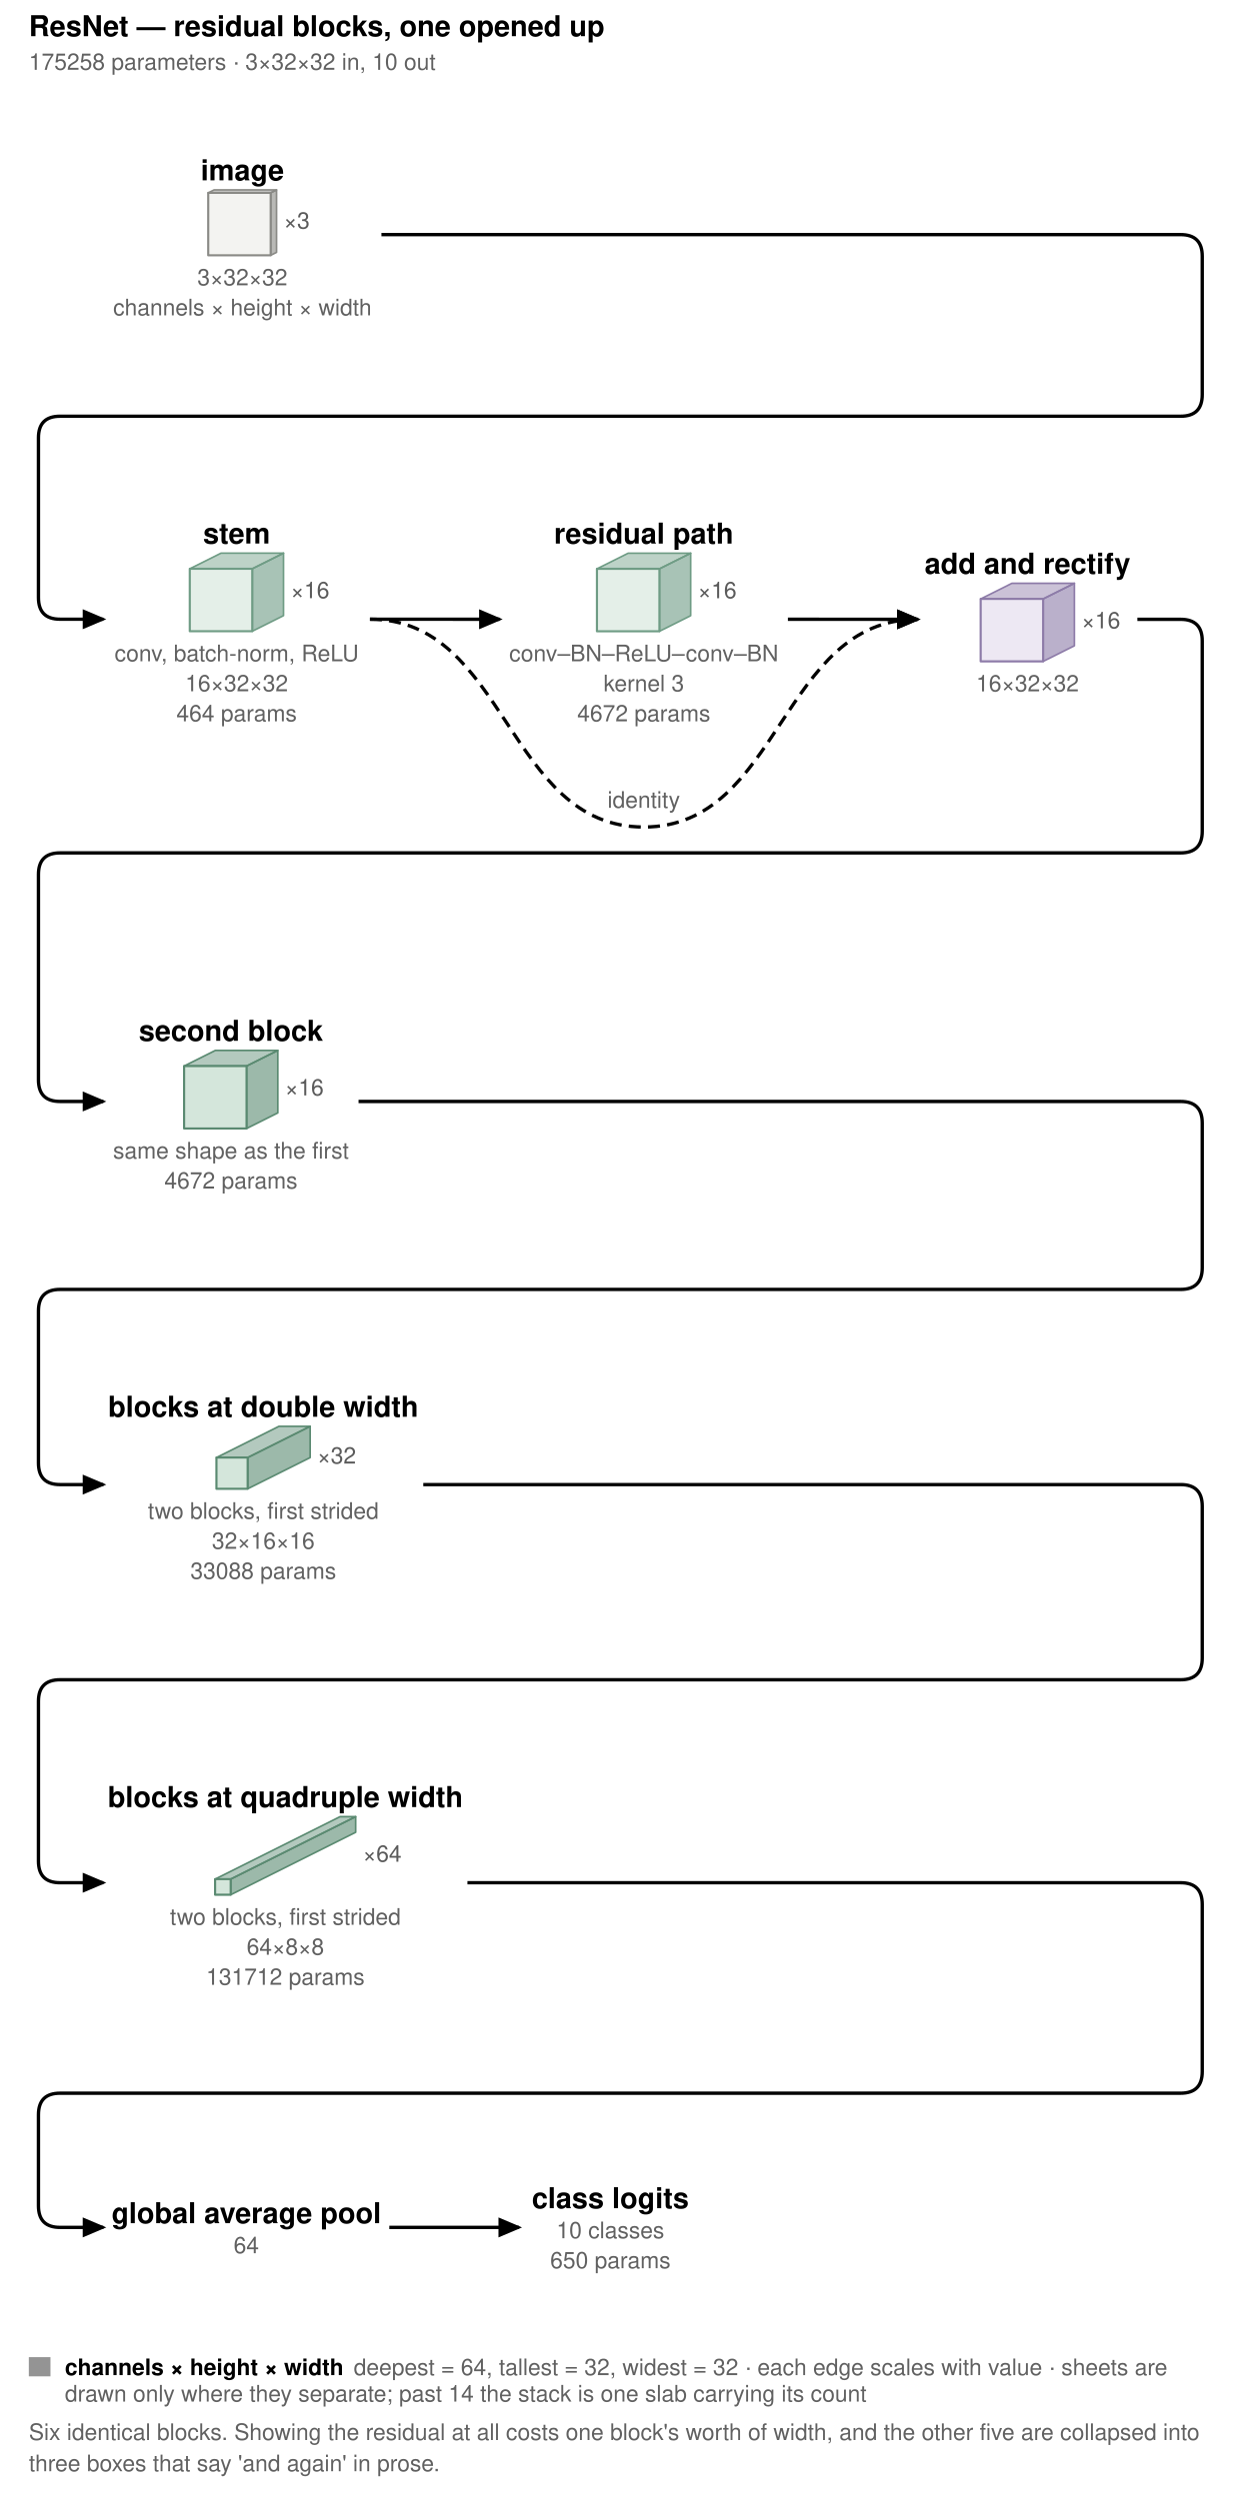
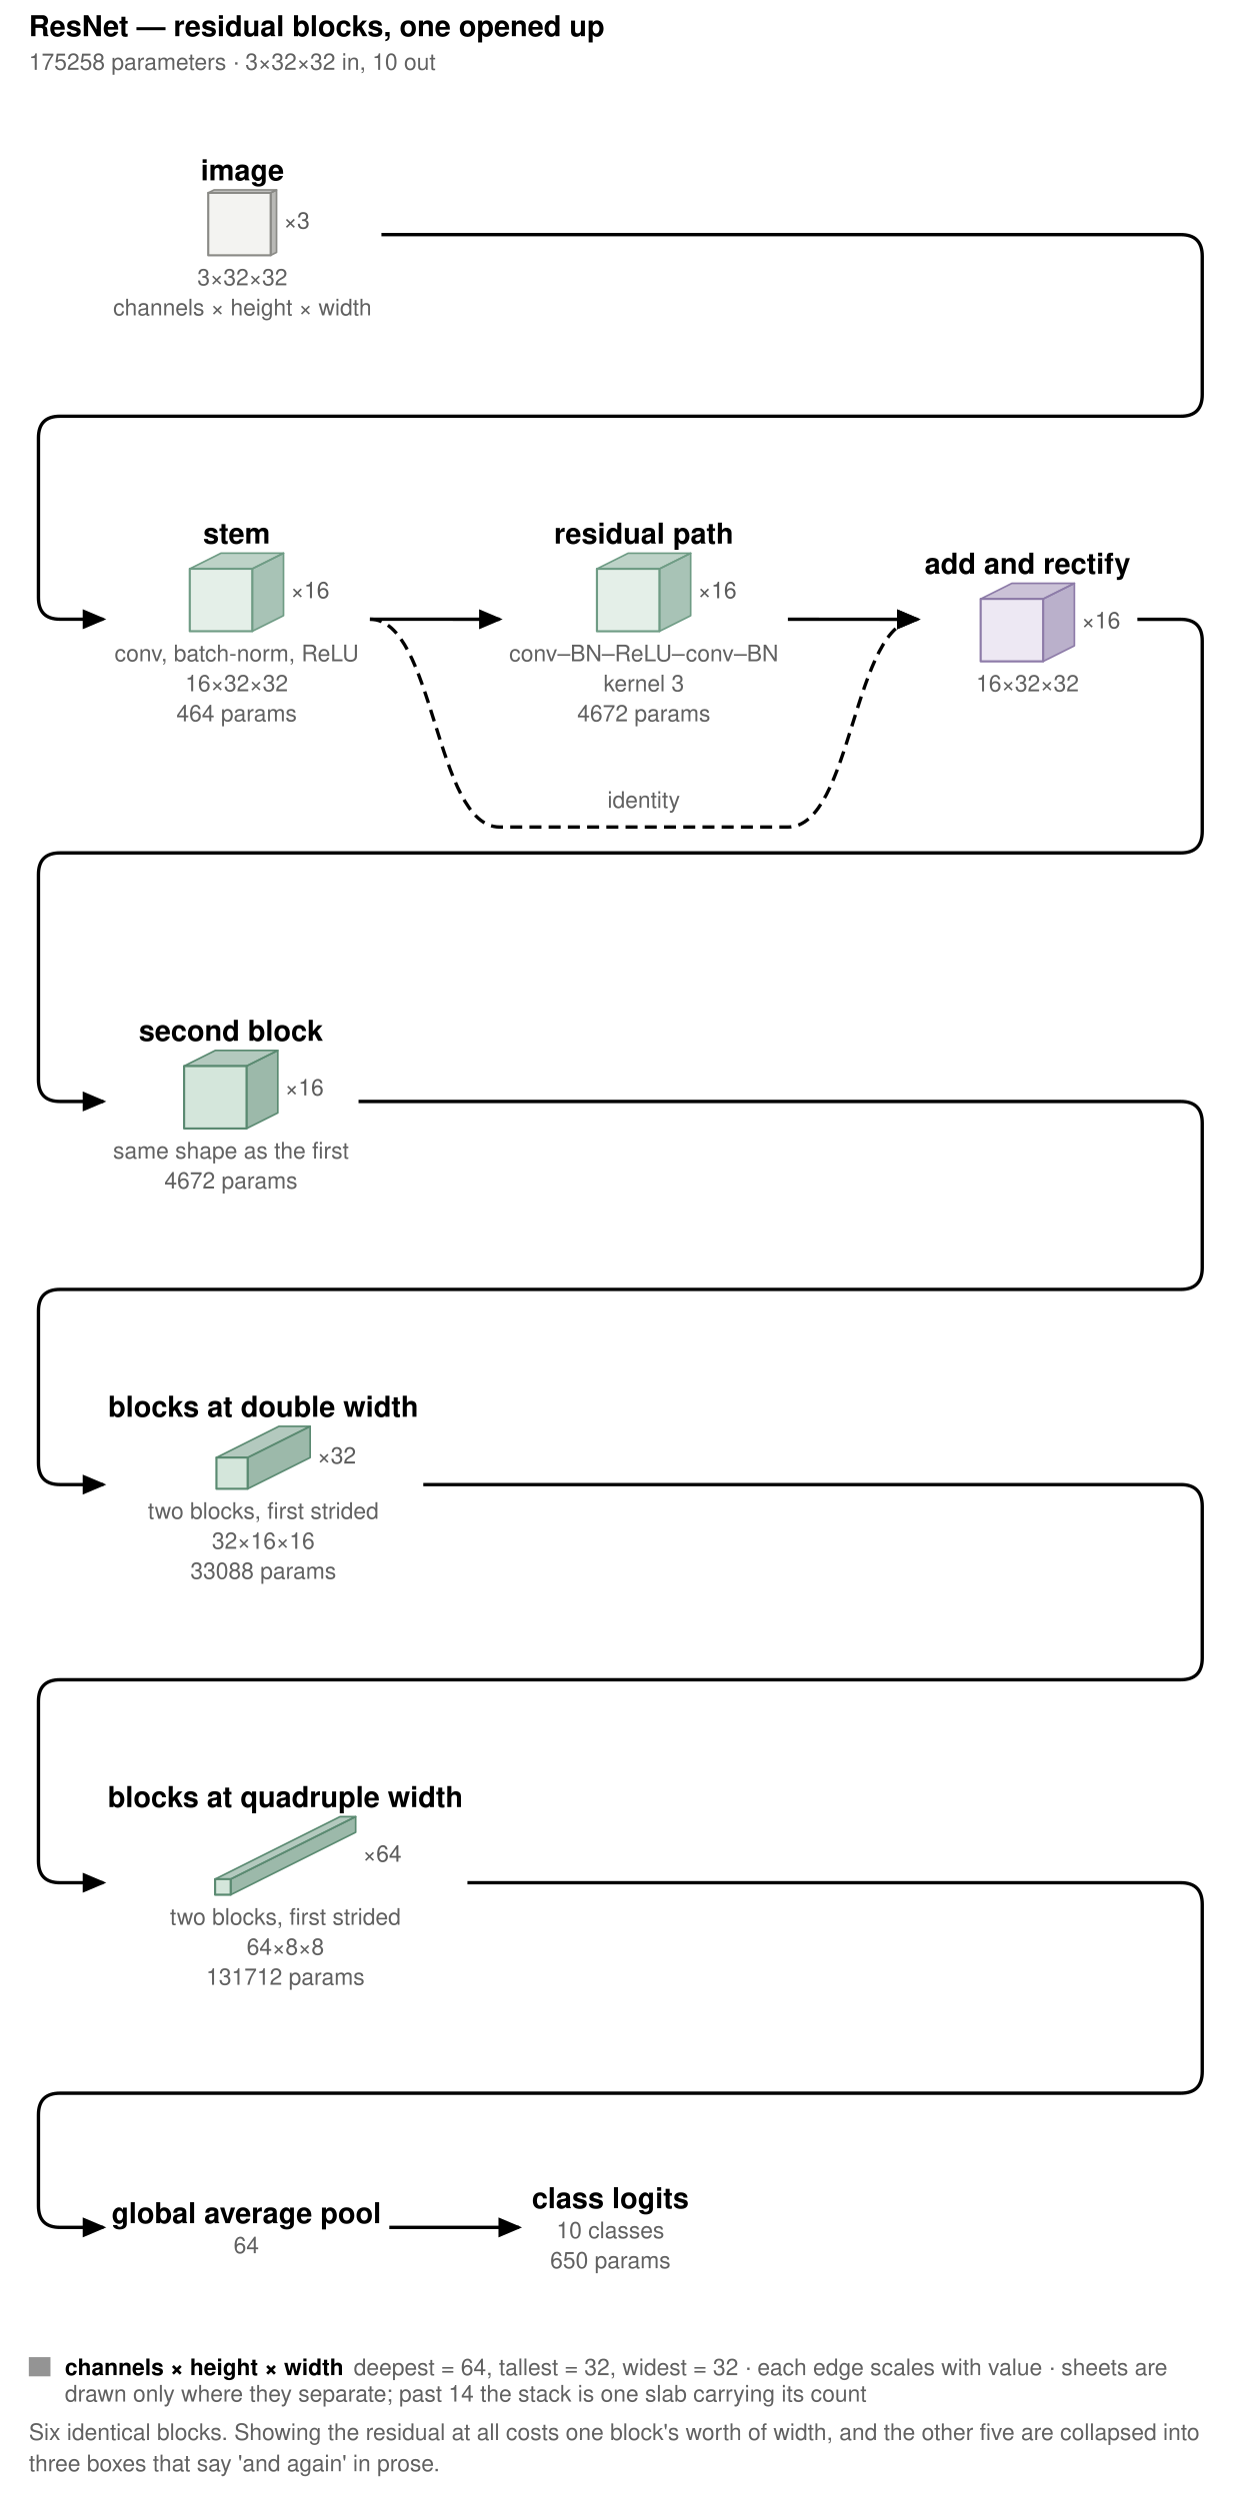
<svg xmlns="http://www.w3.org/2000/svg" class="draughtsman" role="img" aria-label="ResNet — residual blocks, one opened up" viewBox="0 0 516.31 1040.24" width="6in" height="12.09in">
  <defs>
    <marker id="ds-arrow" viewBox="0 0 8 8" refX="7" refY="4" markerWidth="7" markerHeight="7" orient="auto-start-reverse">
      <path d="M0 0.6 L8 4 L0 7.4 Z" style="fill:currentColor" />
    </marker>
  </defs>
  <text class="ds-title" x="12" y="15" style="font-family:'Helvetica Neue', Helvetica, Arial, sans-serif;font-size:12.0px;font-weight:600;fill:currentColor">ResNet — residual blocks, one opened up</text>
  <text class="ds-subtitle" x="12" y="29" style="font-family:'Helvetica Neue', Helvetica, Arial, sans-serif;font-size:9.5px;fill:currentColor;opacity:0.62">175258 parameters · 3×32×32 in, 10 out</text>
  <g class="ds-body" transform="translate(0 36)">
    <path class="ds-edge ds-edge-solid" data-from="image" data-to="stem" d="M158.73 61.61 L491.31 61.61 Q500.31 61.61 500.31 70.61 L500.31 128.22 Q500.31 137.22 491.31 137.22 L25 137.22 Q16 137.22 16 146.22 L16 212.72 Q16 221.72 25 221.72 L43 221.72" style="fill:none;stroke:currentColor;stroke-width:1.4" marker-end="url(#ds-arrow)" />
-     <path class="ds-edge ds-edge-dashed" data-from="stem" data-to="b1join" d="M153.95 221.72 C210.93 221.72 210.93 308.24 267.92 308.24 C324.9 308.24 324.9 221.77 381.88 221.77" style="fill:none;stroke:currentColor;stroke-width:1.4;stroke-dasharray:5 3" marker-end="url(#ds-arrow)" />
-     <text class="ds-edge-label" x="267.9" y="300.23" text-anchor="middle" style="font-family:'Helvetica Neue', Helvetica, Arial, sans-serif;font-size:9.5px;fill:currentColor;opacity:0.62">identity</text>
+     <path class="ds-edge ds-edge-dashed" data-from="stem" data-to="b1join" d="M153.95 221.72 C180.95 221.72 180.95 308.24 207.95 308.24 C267.92 308.24 267.92 308.24 327.88 308.24 C354.88 308.24 354.88 221.77 381.88 221.77" style="fill:none;stroke:currentColor;stroke-width:1.4;stroke-dasharray:5 3" marker-end="url(#ds-arrow)" />
+     <text class="ds-edge-label" x="267.89" y="300.24" text-anchor="middle" style="font-family:'Helvetica Neue', Helvetica, Arial, sans-serif;font-size:9.5px;fill:currentColor;opacity:0.62">identity</text>
    <path class="ds-edge ds-edge-solid" data-from="stem" data-to="b1path" d="M153.95 221.72 C180.95 221.72 180.95 221.74 207.95 221.74" style="fill:none;stroke:currentColor;stroke-width:1.4" marker-end="url(#ds-arrow)" />
    <path class="ds-edge ds-edge-solid" data-from="b1path" data-to="b1join" d="M327.88 221.74 C354.88 221.74 354.88 221.77 381.88 221.77" style="fill:none;stroke:currentColor;stroke-width:1.4" marker-end="url(#ds-arrow)" />
    <path class="ds-edge ds-edge-solid" data-from="b1join" data-to="b2" d="M473.31 221.77 L491.31 221.77 Q500.31 221.77 500.31 230.77 L500.31 310.01 Q500.31 319.01 491.31 319.01 L25 319.01 Q16 319.01 16 328.01 L16 413.49 Q16 422.49 25 422.49 L43 422.49" style="fill:none;stroke:currentColor;stroke-width:1.4" marker-end="url(#ds-arrow)" />
    <path class="ds-edge ds-edge-solid" data-from="b2" data-to="w2" d="M149.21 422.49 L491.31 422.49 Q500.31 422.49 500.31 431.49 L500.31 491.74 Q500.31 500.74 491.31 500.74 L25 500.74 Q16 500.74 16 509.74 L16 572.99 Q16 581.99 25 581.99 L43 581.99" style="fill:none;stroke:currentColor;stroke-width:1.4" marker-end="url(#ds-arrow)" />
    <path class="ds-edge ds-edge-solid" data-from="w2" data-to="w3" d="M176.14 581.99 L491.31 581.99 Q500.31 581.99 500.31 590.99 L500.31 654.24 Q500.31 663.24 491.31 663.24 L25 663.24 Q16 663.24 16 672.24 L16 738.74 Q16 747.74 25 747.74 L43 747.74" style="fill:none;stroke:currentColor;stroke-width:1.4" marker-end="url(#ds-arrow)" />
    <path class="ds-edge ds-edge-solid" data-from="w3" data-to="pool" d="M194.52 747.74 L491.31 747.74 Q500.31 747.74 500.31 756.74 L500.31 826.36 Q500.31 835.36 491.31 835.36 L25 835.36 Q16 835.36 16 844.36 L16 882.23 Q16 891.23 25 891.23 L43 891.23" style="fill:none;stroke:currentColor;stroke-width:1.4" marker-end="url(#ds-arrow)" />
    <path class="ds-edge ds-edge-solid" data-from="pool" data-to="logits" d="M162.01 891.23 C189.01 891.23 189.01 891.24 216.01 891.24" style="fill:none;stroke:currentColor;stroke-width:1.4" marker-end="url(#ds-arrow)" />
    <g class="ds-stage ds-bare ds-kind-input" data-stage="image" data-box="43 16 115.73 91.22">
      <polygon class="ds-sheet ds-sheet-top" points="86.65,44.22 89.08,43 115.08,43 112.65,44.22" style="fill:#8a8a86;fill-opacity:0.46;stroke:#8a8a86;stroke-width:0.7;stroke-linejoin:round" />
      <polygon class="ds-sheet ds-sheet-side" points="112.65,44.22 115.08,43 115.08,69 112.65,70.22" style="fill:#8a8a86;fill-opacity:0.60;stroke:#8a8a86;stroke-width:0.7;stroke-linejoin:round" />
      <rect class="ds-sheet" x="86.65" y="44.22" width="26" height="26" style="fill:#f2f2f0;fill-opacity:0.94;stroke:#8a8a86;stroke-width:0.9;stroke-linejoin:round" />
      <text x="118.08" y="59.11" style="font-family:'Helvetica Neue', Helvetica, Arial, sans-serif;font-size:9.5px;fill:#5b5b5b">×3</text>
      <text x="100.87" y="39" text-anchor="middle" style="font-family:'Helvetica Neue', Helvetica, Arial, sans-serif;font-size:12.0px;font-weight:600;fill:currentColor">image</text>
      <text x="100.87" y="82.72" text-anchor="middle" style="font-family:'Helvetica Neue', Helvetica, Arial, sans-serif;font-size:9.5px;fill:currentColor;opacity:0.62">3×32×32</text>
      <text x="100.87" y="95.22" text-anchor="middle" style="font-family:'Helvetica Neue', Helvetica, Arial, sans-serif;font-size:9.5px;fill:currentColor;opacity:0.62">channels × height × width</text>
    </g>
    <g class="ds-stage ds-bare ds-kind-conv" data-stage="stem" data-box="43 167.22 110.95 109">
      <polygon class="ds-sheet ds-sheet-top" points="78.98,200.72 91.98,194.22 117.98,194.22 104.98,200.72" style="fill:#6f9c85;fill-opacity:0.46;stroke:#6f9c85;stroke-width:0.7;stroke-linejoin:round" />
      <polygon class="ds-sheet ds-sheet-side" points="104.98,200.72 117.98,194.22 117.98,220.22 104.98,226.72" style="fill:#6f9c85;fill-opacity:0.60;stroke:#6f9c85;stroke-width:0.7;stroke-linejoin:round" />
      <rect class="ds-sheet" x="78.98" y="200.72" width="26" height="26" style="fill:#e2eee7;fill-opacity:0.94;stroke:#6f9c85;stroke-width:0.9;stroke-linejoin:round" />
      <text x="120.98" y="212.97" style="font-family:'Helvetica Neue', Helvetica, Arial, sans-serif;font-size:9.5px;fill:#5b5b5b">×16</text>
      <text x="98.48" y="190.22" text-anchor="middle" style="font-family:'Helvetica Neue', Helvetica, Arial, sans-serif;font-size:12.0px;font-weight:600;fill:currentColor">stem</text>
      <text x="98.48" y="239.22" text-anchor="middle" style="font-family:'Helvetica Neue', Helvetica, Arial, sans-serif;font-size:9.5px;fill:currentColor;opacity:0.62">conv, batch-norm, ReLU</text>
      <text x="98.48" y="251.72" text-anchor="middle" style="font-family:'Helvetica Neue', Helvetica, Arial, sans-serif;font-size:9.5px;fill:currentColor;opacity:0.62">16×32×32</text>
      <text x="98.48" y="264.22" text-anchor="middle" style="font-family:'Helvetica Neue', Helvetica, Arial, sans-serif;font-size:9.5px;fill:currentColor;opacity:0.62">464 params</text>
    </g>
    <g class="ds-stage ds-bare ds-kind-conv" data-stage="b1path" data-box="207.95 167.24 119.93 109">
      <polygon class="ds-sheet ds-sheet-top" points="248.42,200.74 261.42,194.24 287.42,194.24 274.42,200.74" style="fill:#6f9c85;fill-opacity:0.46;stroke:#6f9c85;stroke-width:0.7;stroke-linejoin:round" />
      <polygon class="ds-sheet ds-sheet-side" points="274.42,200.74 287.42,194.24 287.42,220.24 274.42,226.74" style="fill:#6f9c85;fill-opacity:0.60;stroke:#6f9c85;stroke-width:0.7;stroke-linejoin:round" />
      <rect class="ds-sheet" x="248.42" y="200.74" width="26" height="26" style="fill:#e2eee7;fill-opacity:0.94;stroke:#6f9c85;stroke-width:0.9;stroke-linejoin:round" />
      <text x="290.42" y="212.99" style="font-family:'Helvetica Neue', Helvetica, Arial, sans-serif;font-size:9.5px;fill:#5b5b5b">×16</text>
      <text x="267.92" y="190.24" text-anchor="middle" style="font-family:'Helvetica Neue', Helvetica, Arial, sans-serif;font-size:12.0px;font-weight:600;fill:currentColor">residual path</text>
      <text x="267.92" y="239.24" text-anchor="middle" style="font-family:'Helvetica Neue', Helvetica, Arial, sans-serif;font-size:9.5px;fill:currentColor;opacity:0.62">conv–BN–ReLU–conv–BN</text>
      <text x="267.92" y="251.74" text-anchor="middle" style="font-family:'Helvetica Neue', Helvetica, Arial, sans-serif;font-size:9.5px;fill:currentColor;opacity:0.62">kernel 3</text>
      <text x="267.92" y="264.24" text-anchor="middle" style="font-family:'Helvetica Neue', Helvetica, Arial, sans-serif;font-size:9.5px;fill:currentColor;opacity:0.62">4672 params</text>
    </g>
    <g class="ds-stage ds-bare ds-kind-concat" data-stage="b1join" data-box="381.88 179.77 91.43 84">
      <polygon class="ds-sheet ds-sheet-top" points="408.1,213.27 421.1,206.77 447.1,206.77 434.1,213.27" style="fill:#8d7ba8;fill-opacity:0.46;stroke:#8d7ba8;stroke-width:0.7;stroke-linejoin:round" />
      <polygon class="ds-sheet ds-sheet-side" points="434.1,213.27 447.1,206.77 447.1,232.77 434.1,239.27" style="fill:#8d7ba8;fill-opacity:0.60;stroke:#8d7ba8;stroke-width:0.7;stroke-linejoin:round" />
      <rect class="ds-sheet" x="408.1" y="213.27" width="26" height="26" style="fill:#ece6f2;fill-opacity:0.94;stroke:#8d7ba8;stroke-width:0.9;stroke-linejoin:round" />
      <text x="450.1" y="225.52" style="font-family:'Helvetica Neue', Helvetica, Arial, sans-serif;font-size:9.5px;fill:#5b5b5b">×16</text>
      <text x="427.6" y="202.77" text-anchor="middle" style="font-family:'Helvetica Neue', Helvetica, Arial, sans-serif;font-size:12.0px;font-weight:600;fill:currentColor">add and rectify</text>
      <text x="427.6" y="251.77" text-anchor="middle" style="font-family:'Helvetica Neue', Helvetica, Arial, sans-serif;font-size:9.5px;fill:currentColor;opacity:0.62">16×32×32</text>
    </g>
    <g class="ds-stage ds-bare ds-kind-stack" data-stage="b2" data-box="43 374.24 106.21 96.5">
      <polygon class="ds-sheet ds-sheet-top" points="76.61,407.74 89.61,401.24 115.61,401.24 102.61,407.74" style="fill:#5a8a71;fill-opacity:0.46;stroke:#5a8a71;stroke-width:0.7;stroke-linejoin:round" />
      <polygon class="ds-sheet ds-sheet-side" points="102.61,407.74 115.61,401.24 115.61,427.24 102.61,433.74" style="fill:#5a8a71;fill-opacity:0.60;stroke:#5a8a71;stroke-width:0.7;stroke-linejoin:round" />
      <rect class="ds-sheet" x="76.61" y="407.74" width="26" height="26" style="fill:#d1e4d9;fill-opacity:0.94;stroke:#5a8a71;stroke-width:0.9;stroke-linejoin:round" />
      <text x="118.61" y="419.99" style="font-family:'Helvetica Neue', Helvetica, Arial, sans-serif;font-size:9.5px;fill:#5b5b5b">×16</text>
      <text x="96.11" y="397.24" text-anchor="middle" style="font-family:'Helvetica Neue', Helvetica, Arial, sans-serif;font-size:12.0px;font-weight:600;fill:currentColor">second block</text>
      <text x="96.11" y="446.24" text-anchor="middle" style="font-family:'Helvetica Neue', Helvetica, Arial, sans-serif;font-size:9.5px;fill:currentColor;opacity:0.62">same shape as the first</text>
      <text x="96.11" y="458.74" text-anchor="middle" style="font-family:'Helvetica Neue', Helvetica, Arial, sans-serif;font-size:9.5px;fill:currentColor;opacity:0.62">4672 params</text>
    </g>
    <g class="ds-stage ds-bare ds-kind-stack" data-stage="w2" data-box="43 530.74 133.14 102.5">
      <polygon class="ds-sheet ds-sheet-top" points="90.07,570.74 116.07,557.74 129.07,557.74 103.07,570.74" style="fill:#5a8a71;fill-opacity:0.46;stroke:#5a8a71;stroke-width:0.7;stroke-linejoin:round" />
      <polygon class="ds-sheet ds-sheet-side" points="103.07,570.74 129.07,557.74 129.07,570.74 103.07,583.74" style="fill:#5a8a71;fill-opacity:0.60;stroke:#5a8a71;stroke-width:0.7;stroke-linejoin:round" />
      <rect class="ds-sheet" x="90.07" y="570.74" width="13" height="13" style="fill:#d1e4d9;fill-opacity:0.94;stroke:#5a8a71;stroke-width:0.9;stroke-linejoin:round" />
      <text x="132.07" y="573.24" style="font-family:'Helvetica Neue', Helvetica, Arial, sans-serif;font-size:9.5px;fill:#5b5b5b">×32</text>
      <text x="109.57" y="553.74" text-anchor="middle" style="font-family:'Helvetica Neue', Helvetica, Arial, sans-serif;font-size:12.0px;font-weight:600;fill:currentColor">blocks at double width</text>
      <text x="109.57" y="596.24" text-anchor="middle" style="font-family:'Helvetica Neue', Helvetica, Arial, sans-serif;font-size:9.5px;fill:currentColor;opacity:0.62">two blocks, first strided</text>
      <text x="109.57" y="608.74" text-anchor="middle" style="font-family:'Helvetica Neue', Helvetica, Arial, sans-serif;font-size:9.5px;fill:currentColor;opacity:0.62">32×16×16</text>
      <text x="109.57" y="621.24" text-anchor="middle" style="font-family:'Helvetica Neue', Helvetica, Arial, sans-serif;font-size:9.5px;fill:currentColor;opacity:0.62">33088 params</text>
    </g>
    <g class="ds-stage ds-bare ds-kind-stack" data-stage="w3" data-box="43 693.24 151.52 109">
      <polygon class="ds-sheet ds-sheet-top" points="89.51,746.24 141.51,720.24 148.01,720.24 96.01,746.24" style="fill:#5a8a71;fill-opacity:0.46;stroke:#5a8a71;stroke-width:0.7;stroke-linejoin:round" />
      <polygon class="ds-sheet ds-sheet-side" points="96.01,746.24 148.01,720.24 148.01,726.74 96.01,752.74" style="fill:#5a8a71;fill-opacity:0.60;stroke:#5a8a71;stroke-width:0.7;stroke-linejoin:round" />
      <rect class="ds-sheet" x="89.51" y="746.24" width="6.5" height="6.5" style="fill:#d1e4d9;fill-opacity:0.94;stroke:#5a8a71;stroke-width:0.9;stroke-linejoin:round" />
      <text x="151.01" y="738.99" style="font-family:'Helvetica Neue', Helvetica, Arial, sans-serif;font-size:9.5px;fill:#5b5b5b">×64</text>
      <text x="118.76" y="716.24" text-anchor="middle" style="font-family:'Helvetica Neue', Helvetica, Arial, sans-serif;font-size:12.0px;font-weight:600;fill:currentColor">blocks at quadruple width</text>
      <text x="118.76" y="765.24" text-anchor="middle" style="font-family:'Helvetica Neue', Helvetica, Arial, sans-serif;font-size:9.5px;fill:currentColor;opacity:0.62">two blocks, first strided</text>
      <text x="118.76" y="777.74" text-anchor="middle" style="font-family:'Helvetica Neue', Helvetica, Arial, sans-serif;font-size:9.5px;fill:currentColor;opacity:0.62">64×8×8</text>
      <text x="118.76" y="790.24" text-anchor="middle" style="font-family:'Helvetica Neue', Helvetica, Arial, sans-serif;font-size:9.5px;fill:currentColor;opacity:0.62">131712 params</text>
    </g>
    <g class="ds-stage ds-bare ds-kind-reduce" data-stage="pool" data-box="43 868.48 119.01 45.5">
      <text x="102.5" y="889.48" text-anchor="middle" style="font-family:'Helvetica Neue', Helvetica, Arial, sans-serif;font-size:12.0px;font-weight:600;fill:currentColor">global average pool</text>
      <text x="102.5" y="901.98" text-anchor="middle" style="font-family:'Helvetica Neue', Helvetica, Arial, sans-serif;font-size:9.5px;fill:currentColor;opacity:0.62">64</text>
    </g>
    <g class="ds-stage ds-bare ds-kind-output" data-stage="logits" data-box="216.01 862.24 76 58">
      <text x="254.01" y="883.24" text-anchor="middle" style="font-family:'Helvetica Neue', Helvetica, Arial, sans-serif;font-size:12.0px;font-weight:600;fill:currentColor">class logits</text>
      <text x="254.01" y="895.74" text-anchor="middle" style="font-family:'Helvetica Neue', Helvetica, Arial, sans-serif;font-size:9.5px;fill:currentColor;opacity:0.62">10 classes</text>
      <text x="254.01" y="908.24" text-anchor="middle" style="font-family:'Helvetica Neue', Helvetica, Arial, sans-serif;font-size:9.5px;fill:currentColor;opacity:0.62">650 params</text>
    </g>
  </g>
  <g class="ds-legend">
    <rect class="ds-legend-glyph" x="12" y="981.24" width="9" height="8" style="fill:currentColor;fill-opacity:0.42" />
    <text class="ds-legend-label" x="27" y="988.74" style="font-family:'Helvetica Neue', Helvetica, Arial, sans-serif;font-size:9.5px;font-weight:600;fill:currentColor">channels × height × width</text>
    <text class="ds-legend-share" x="147.19" y="988.74" style="font-family:'Helvetica Neue', Helvetica, Arial, sans-serif;font-size:9.5px;fill:currentColor;opacity:0.62">deepest = 64, tallest = 32, widest = 32 · each edge scales with value · sheets are</text>
    <text class="ds-legend-share" x="27" y="999.74" style="font-family:'Helvetica Neue', Helvetica, Arial, sans-serif;font-size:9.5px;fill:currentColor;opacity:0.62">drawn only where they separate; past 14 the stack is one slab carrying its count</text>
  </g>
  <text class="ds-caption" x="12" y="1015.74" style="font-family:'Helvetica Neue', Helvetica, Arial, sans-serif;font-size:9.5px;fill:currentColor;opacity:0.62">Six identical blocks. Showing the residual at all costs one block's worth of width, and the other five are collapsed into</text>
  <text class="ds-caption" x="12" y="1028.74" style="font-family:'Helvetica Neue', Helvetica, Arial, sans-serif;font-size:9.5px;fill:currentColor;opacity:0.62">three boxes that say 'and again' in prose.</text>
</svg>
